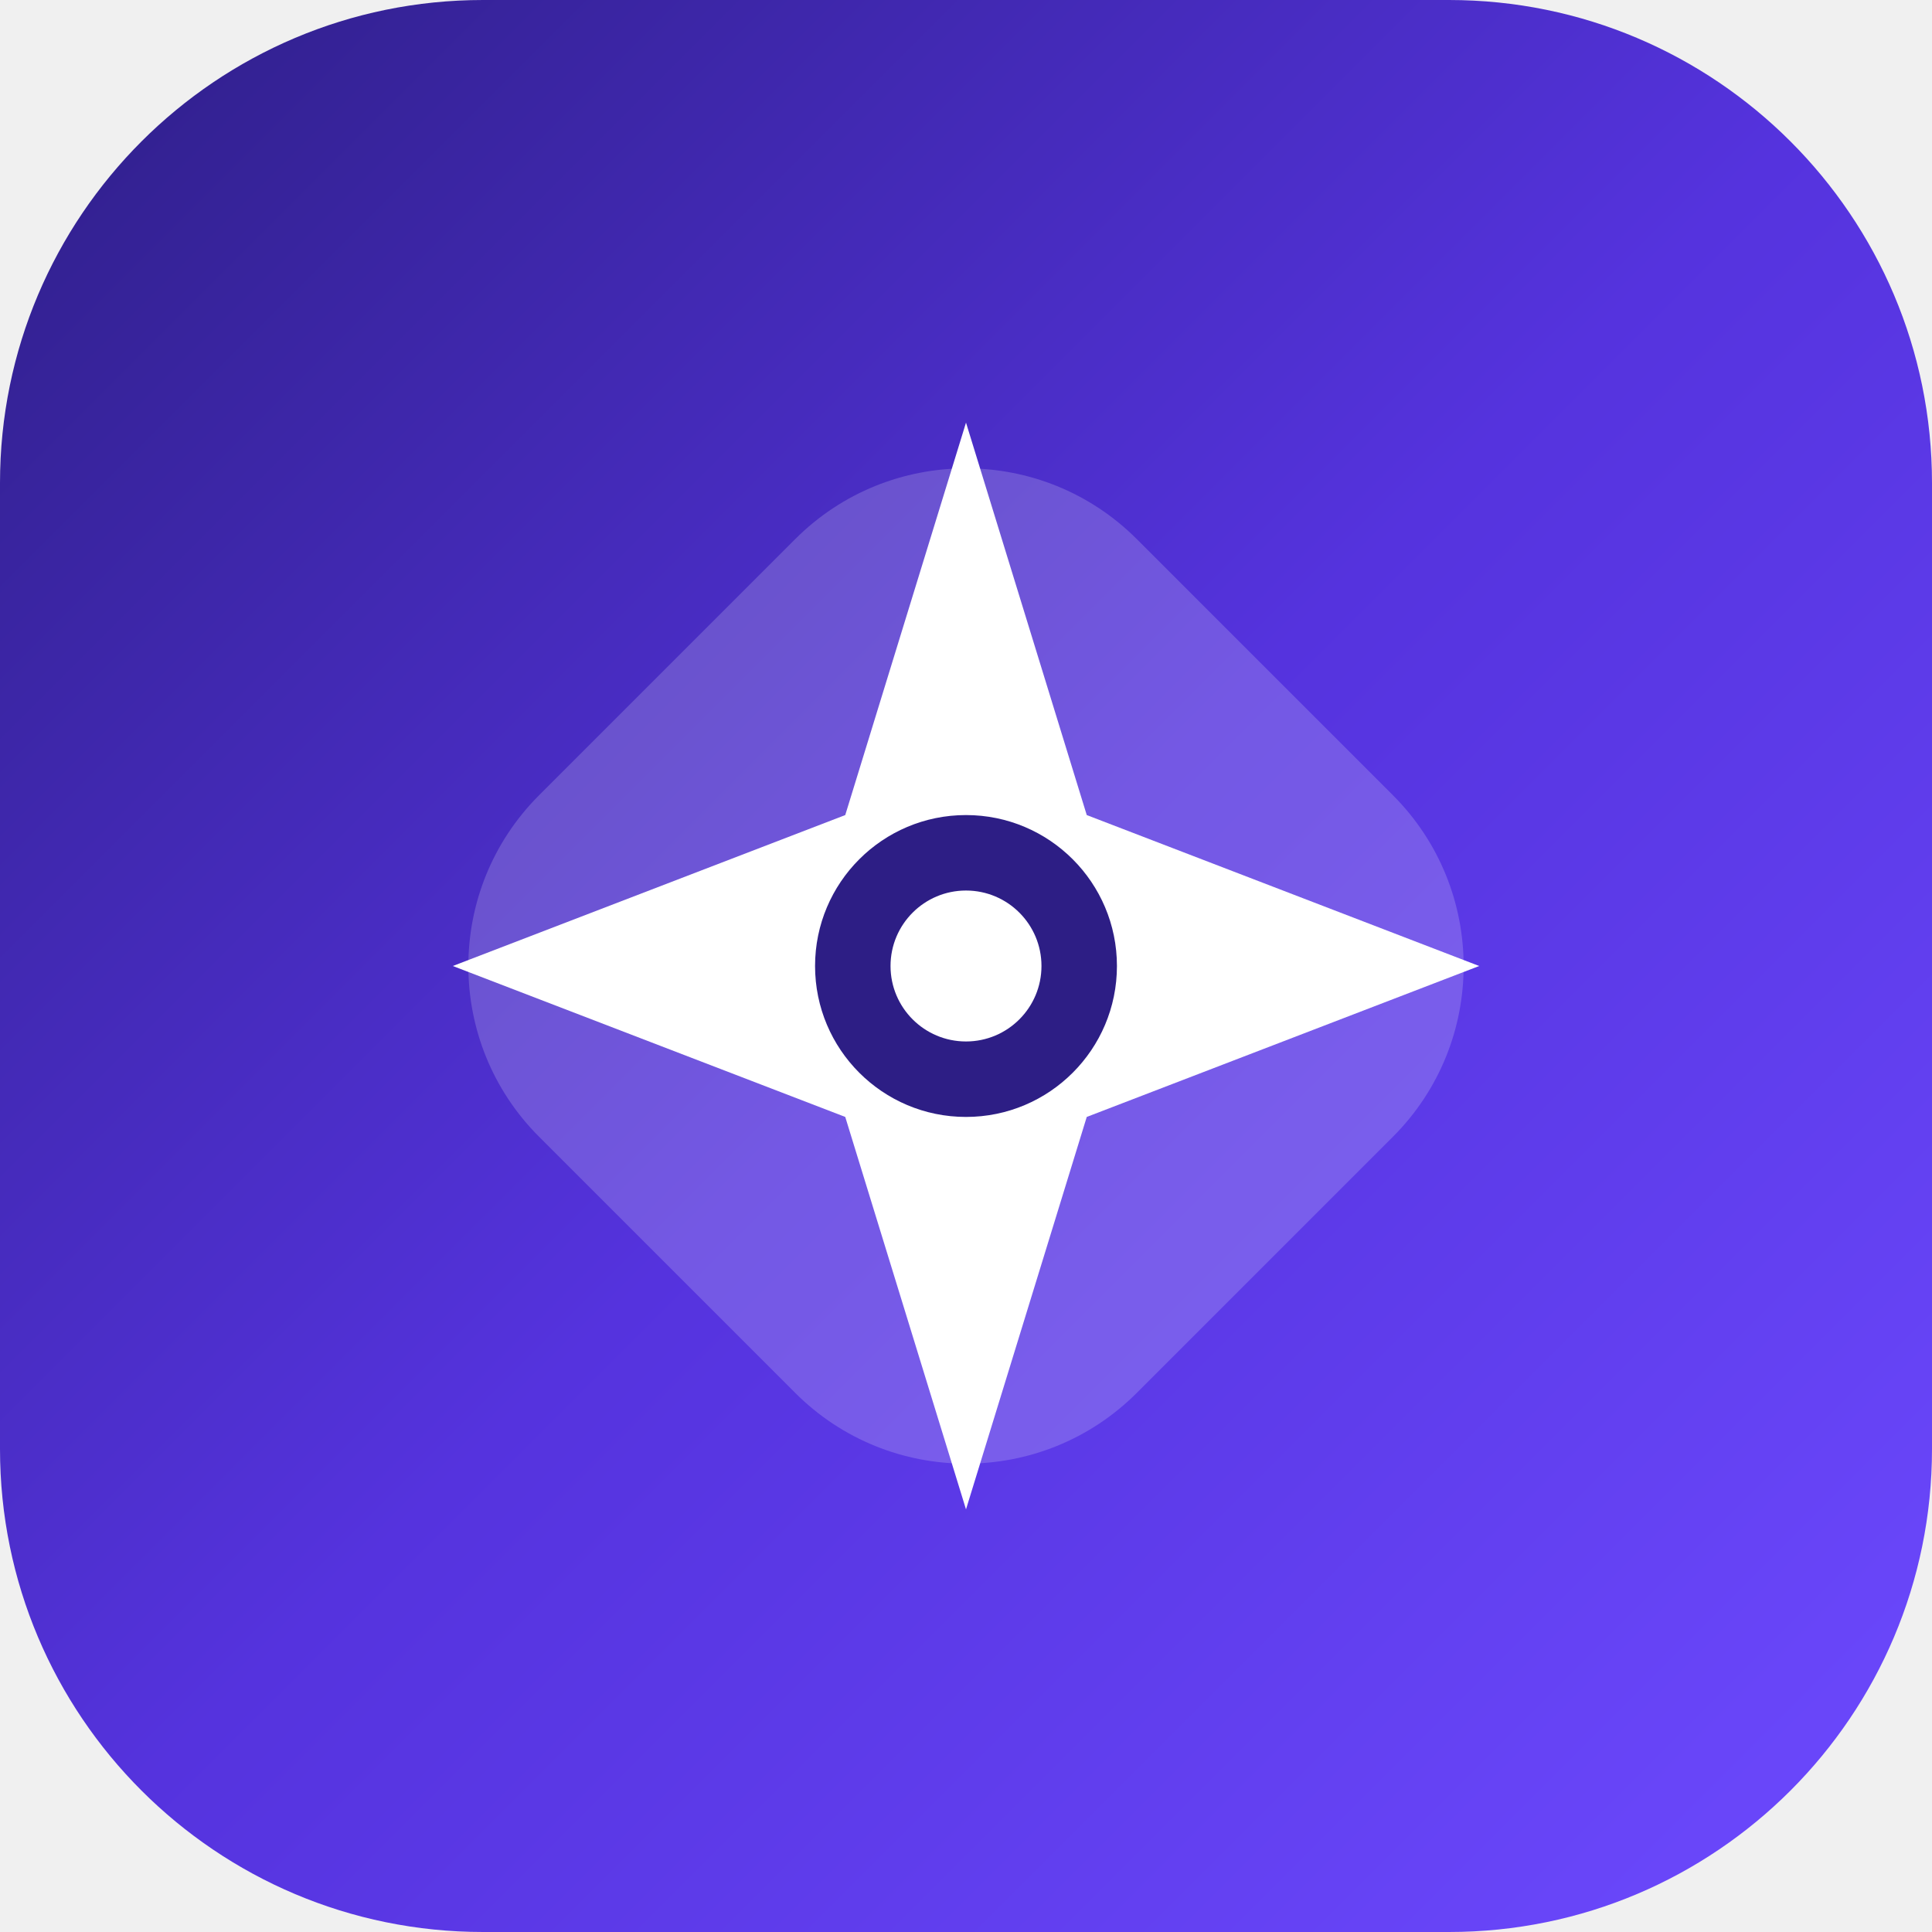
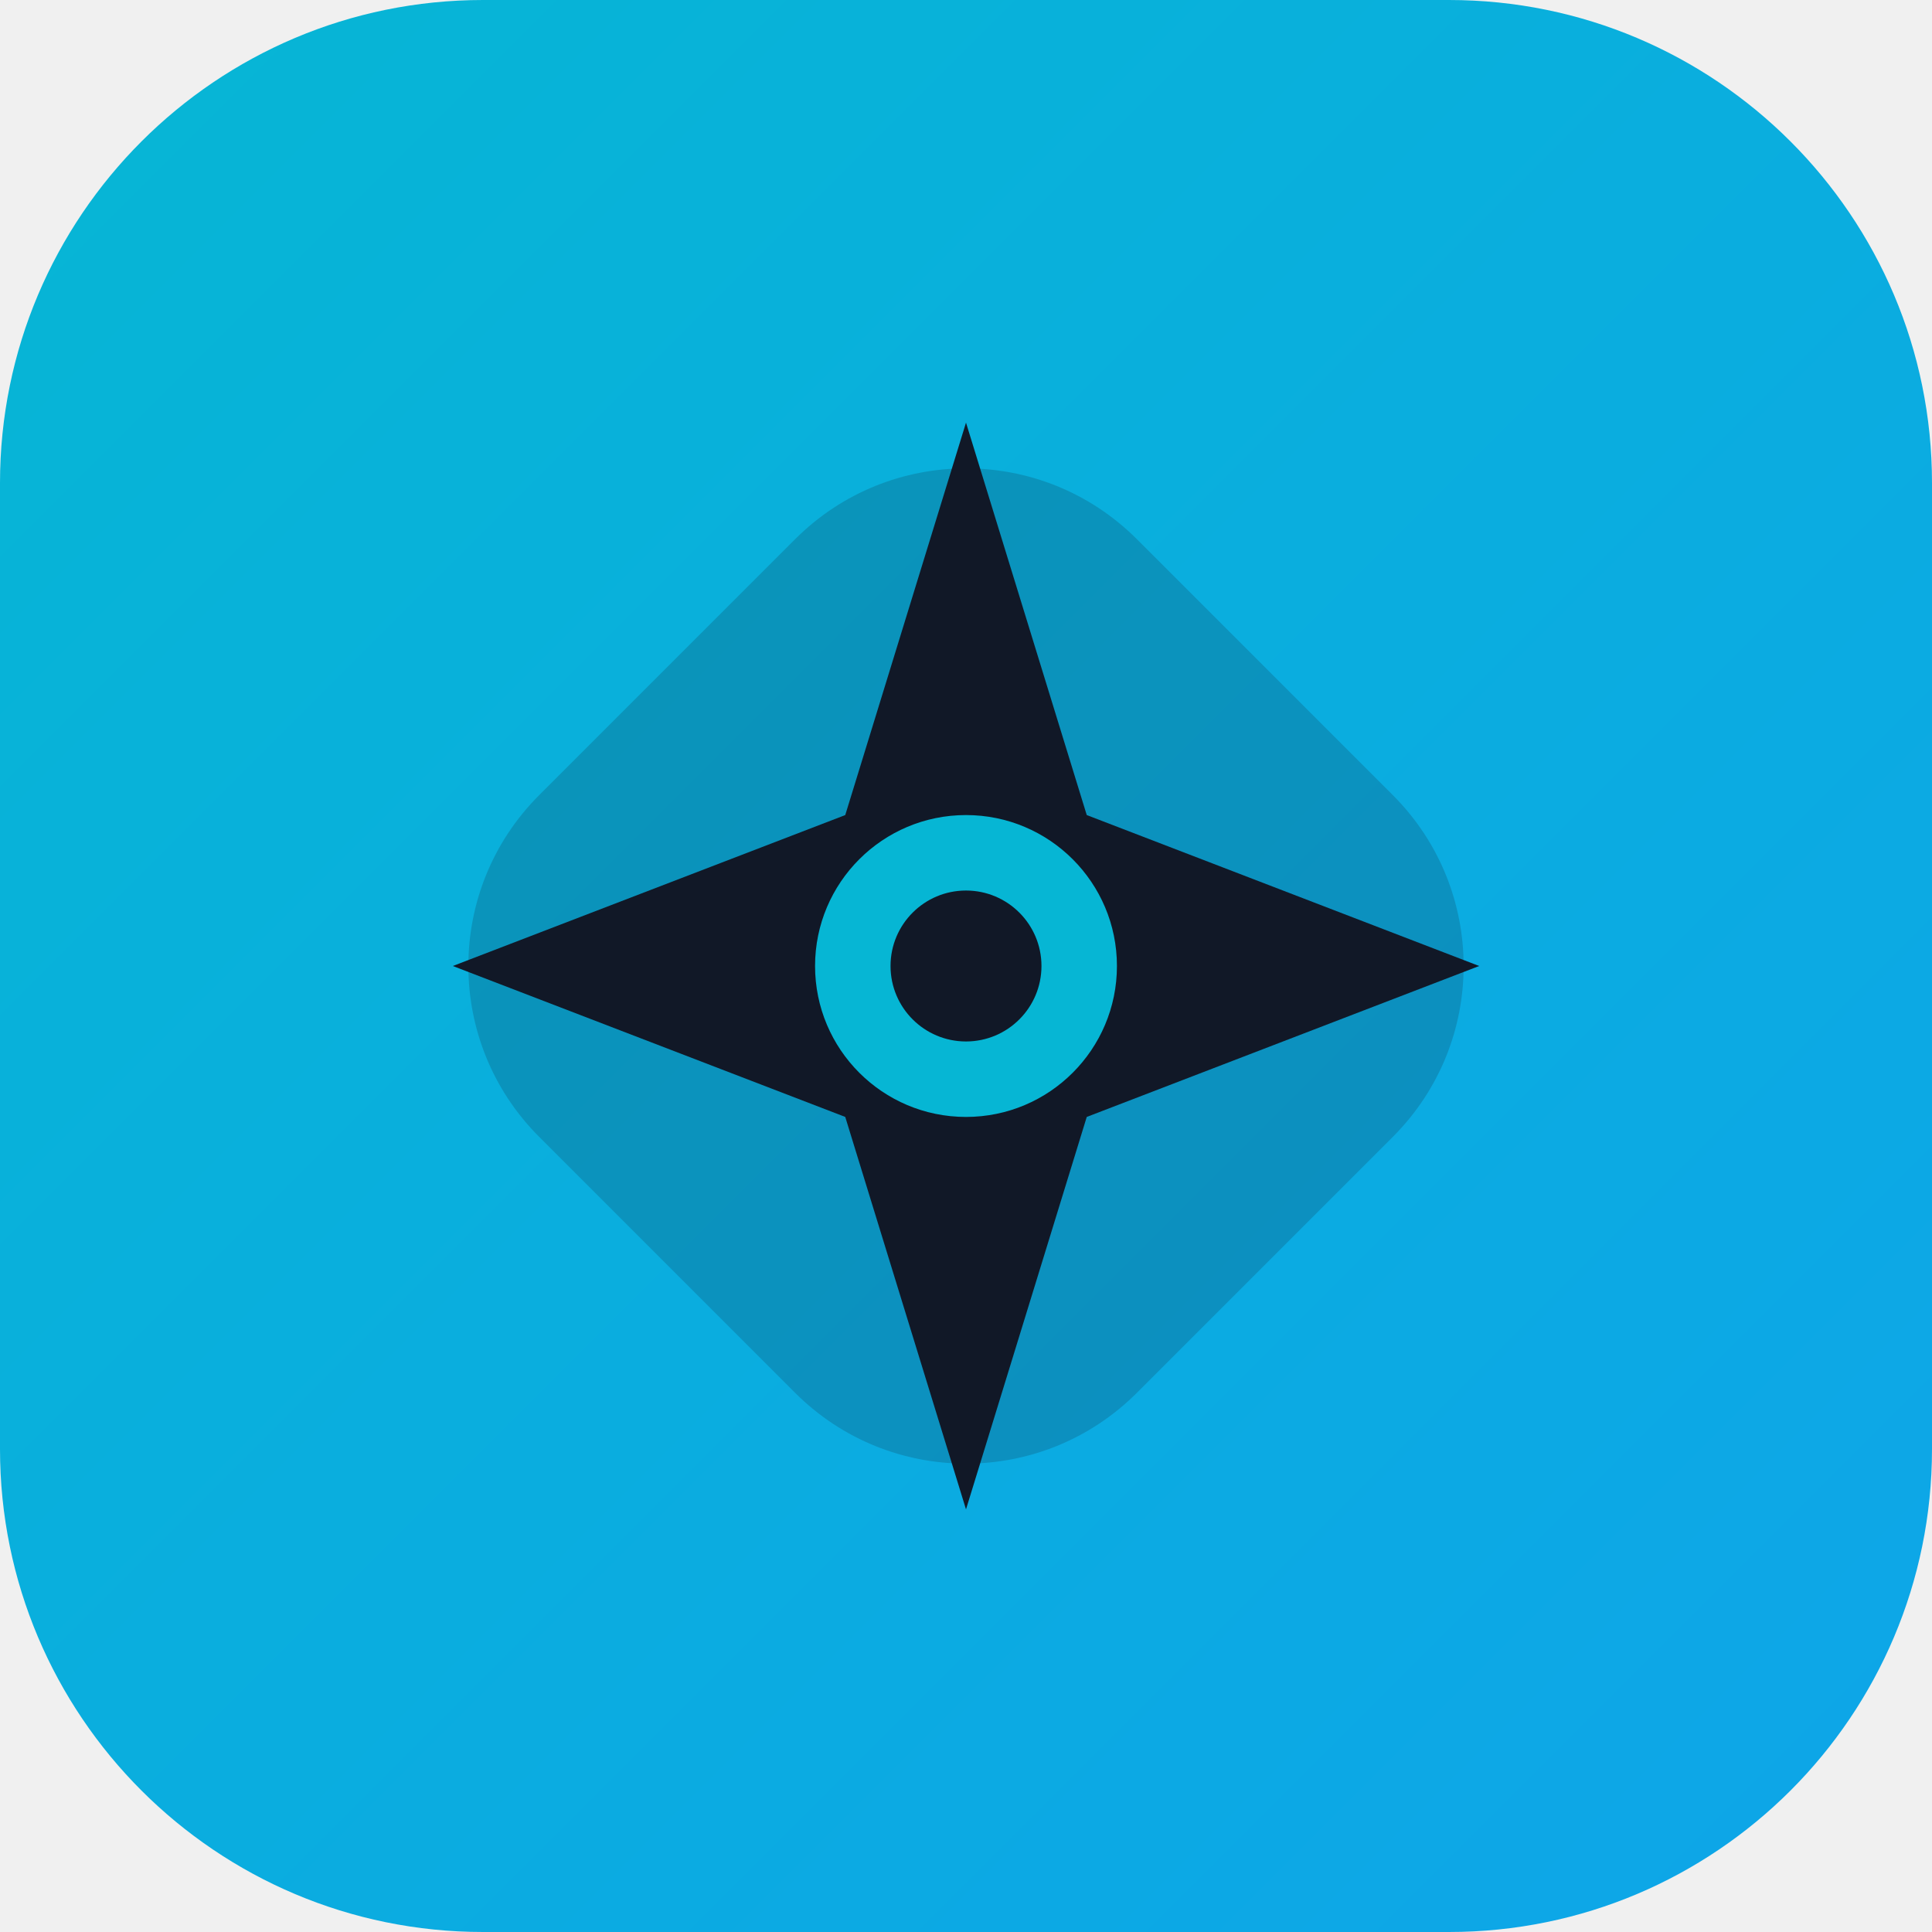
<svg xmlns="http://www.w3.org/2000/svg" viewBox="0 0 64 64" width="64" height="64" fill="none">
  <defs>
    <linearGradient id="stellerFavGrad" x1="0%" y1="0%" x2="100%" y2="100%">
-       <stop offset="0%" stop-color="#2D1E85" />
-       <stop offset="50%" stop-color="#5533DE" />
-       <stop offset="100%" stop-color="#6D4AFF" />
+       <stop offset="0%" stop-color="#06B6D4" />
+       <stop offset="100%" stop-color="#0EA5E9" />
    </linearGradient>
  </defs>
  <rect width="64" height="64" rx="16" fill="url(#stellerFavGrad)" />
-   <rect x="18" y="18" width="28" height="28" rx="8" transform="rotate(45 32 32)" fill="#FFFFFF" fill-opacity="0.18" />
-   <path d="M32 14 L36 27 L49 32 L36 37 L32 50 L28 37 L15 32 L28 27 Z" fill="#FFFFFF" />
-   <circle cx="32" cy="32" r="5" fill="#2D1E85" />
-   <circle cx="32" cy="32" r="2.5" fill="#FFFFFF" />
+   <rect x="18" y="18" width="28" height="28" rx="8" transform="rotate(45 32 32)" fill="#111827" fill-opacity="0.18" />
+   <path d="M32 14 L36 27 L49 32 L36 37 L32 50 L28 37 L15 32 L28 27 Z" fill="#111827" />
+   <circle cx="32" cy="32" r="5" fill="#06B6D4" />
+   <circle cx="32" cy="32" r="2.5" fill="#111827" />
</svg>
